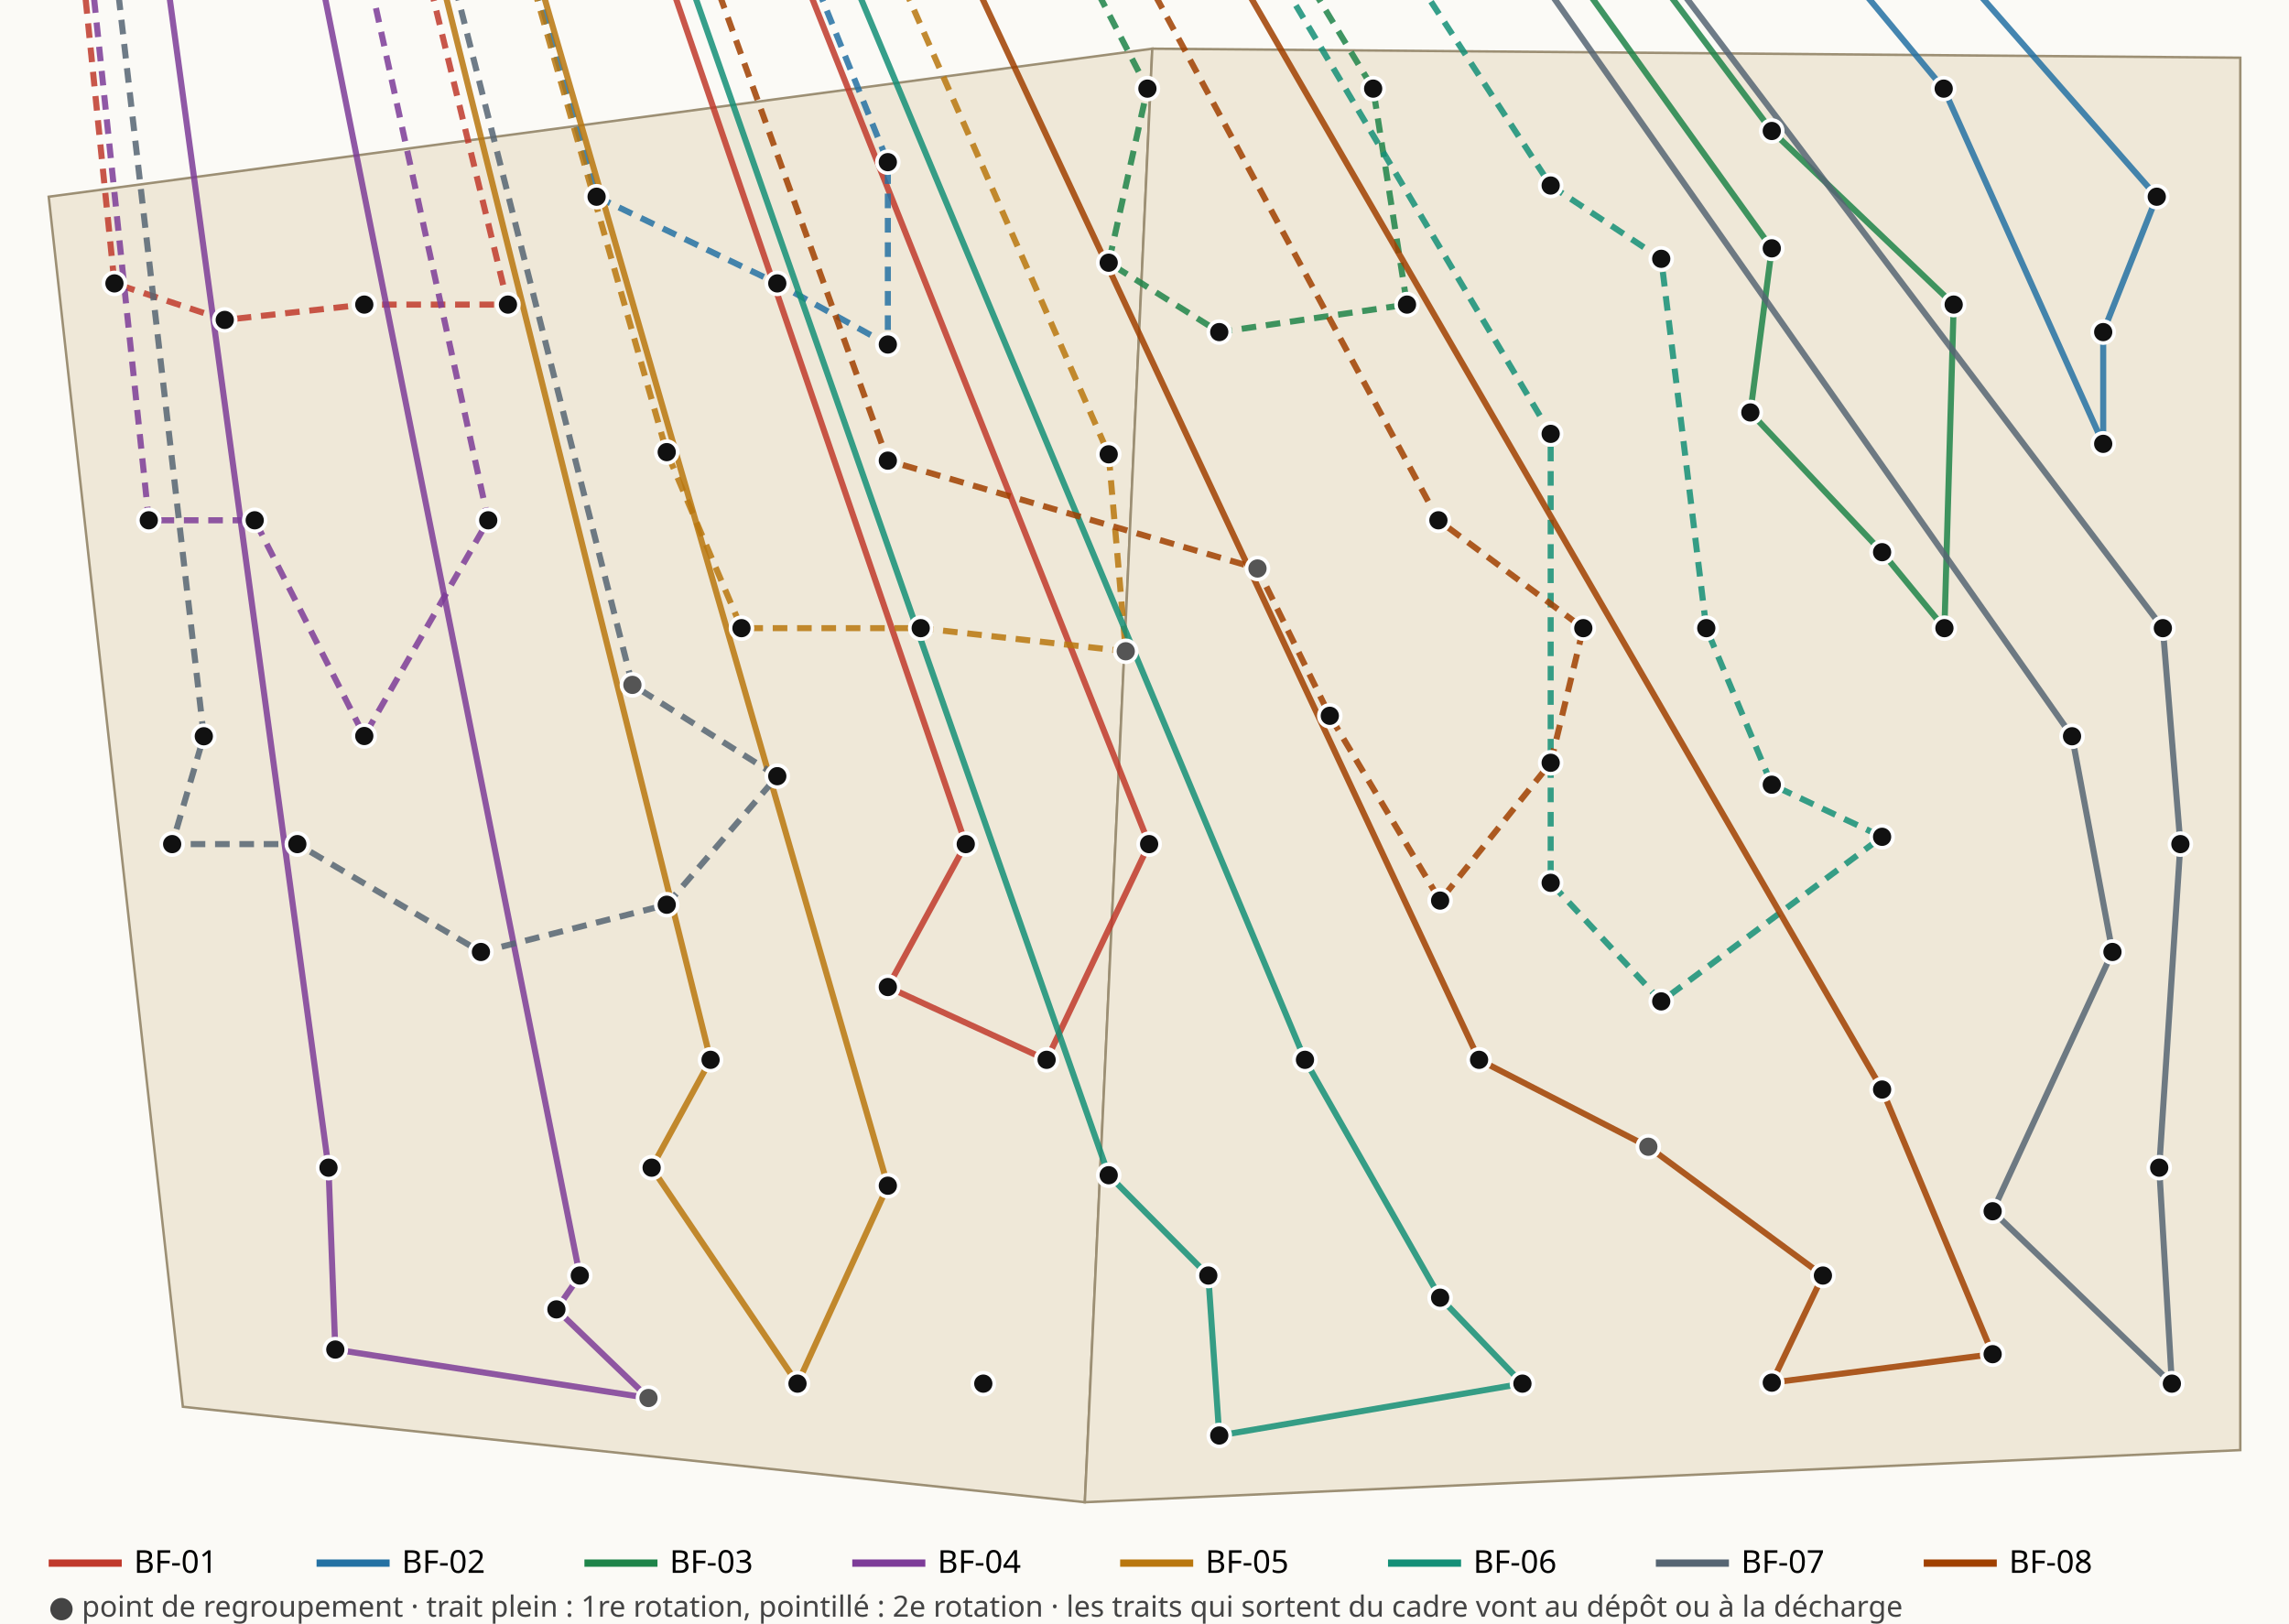
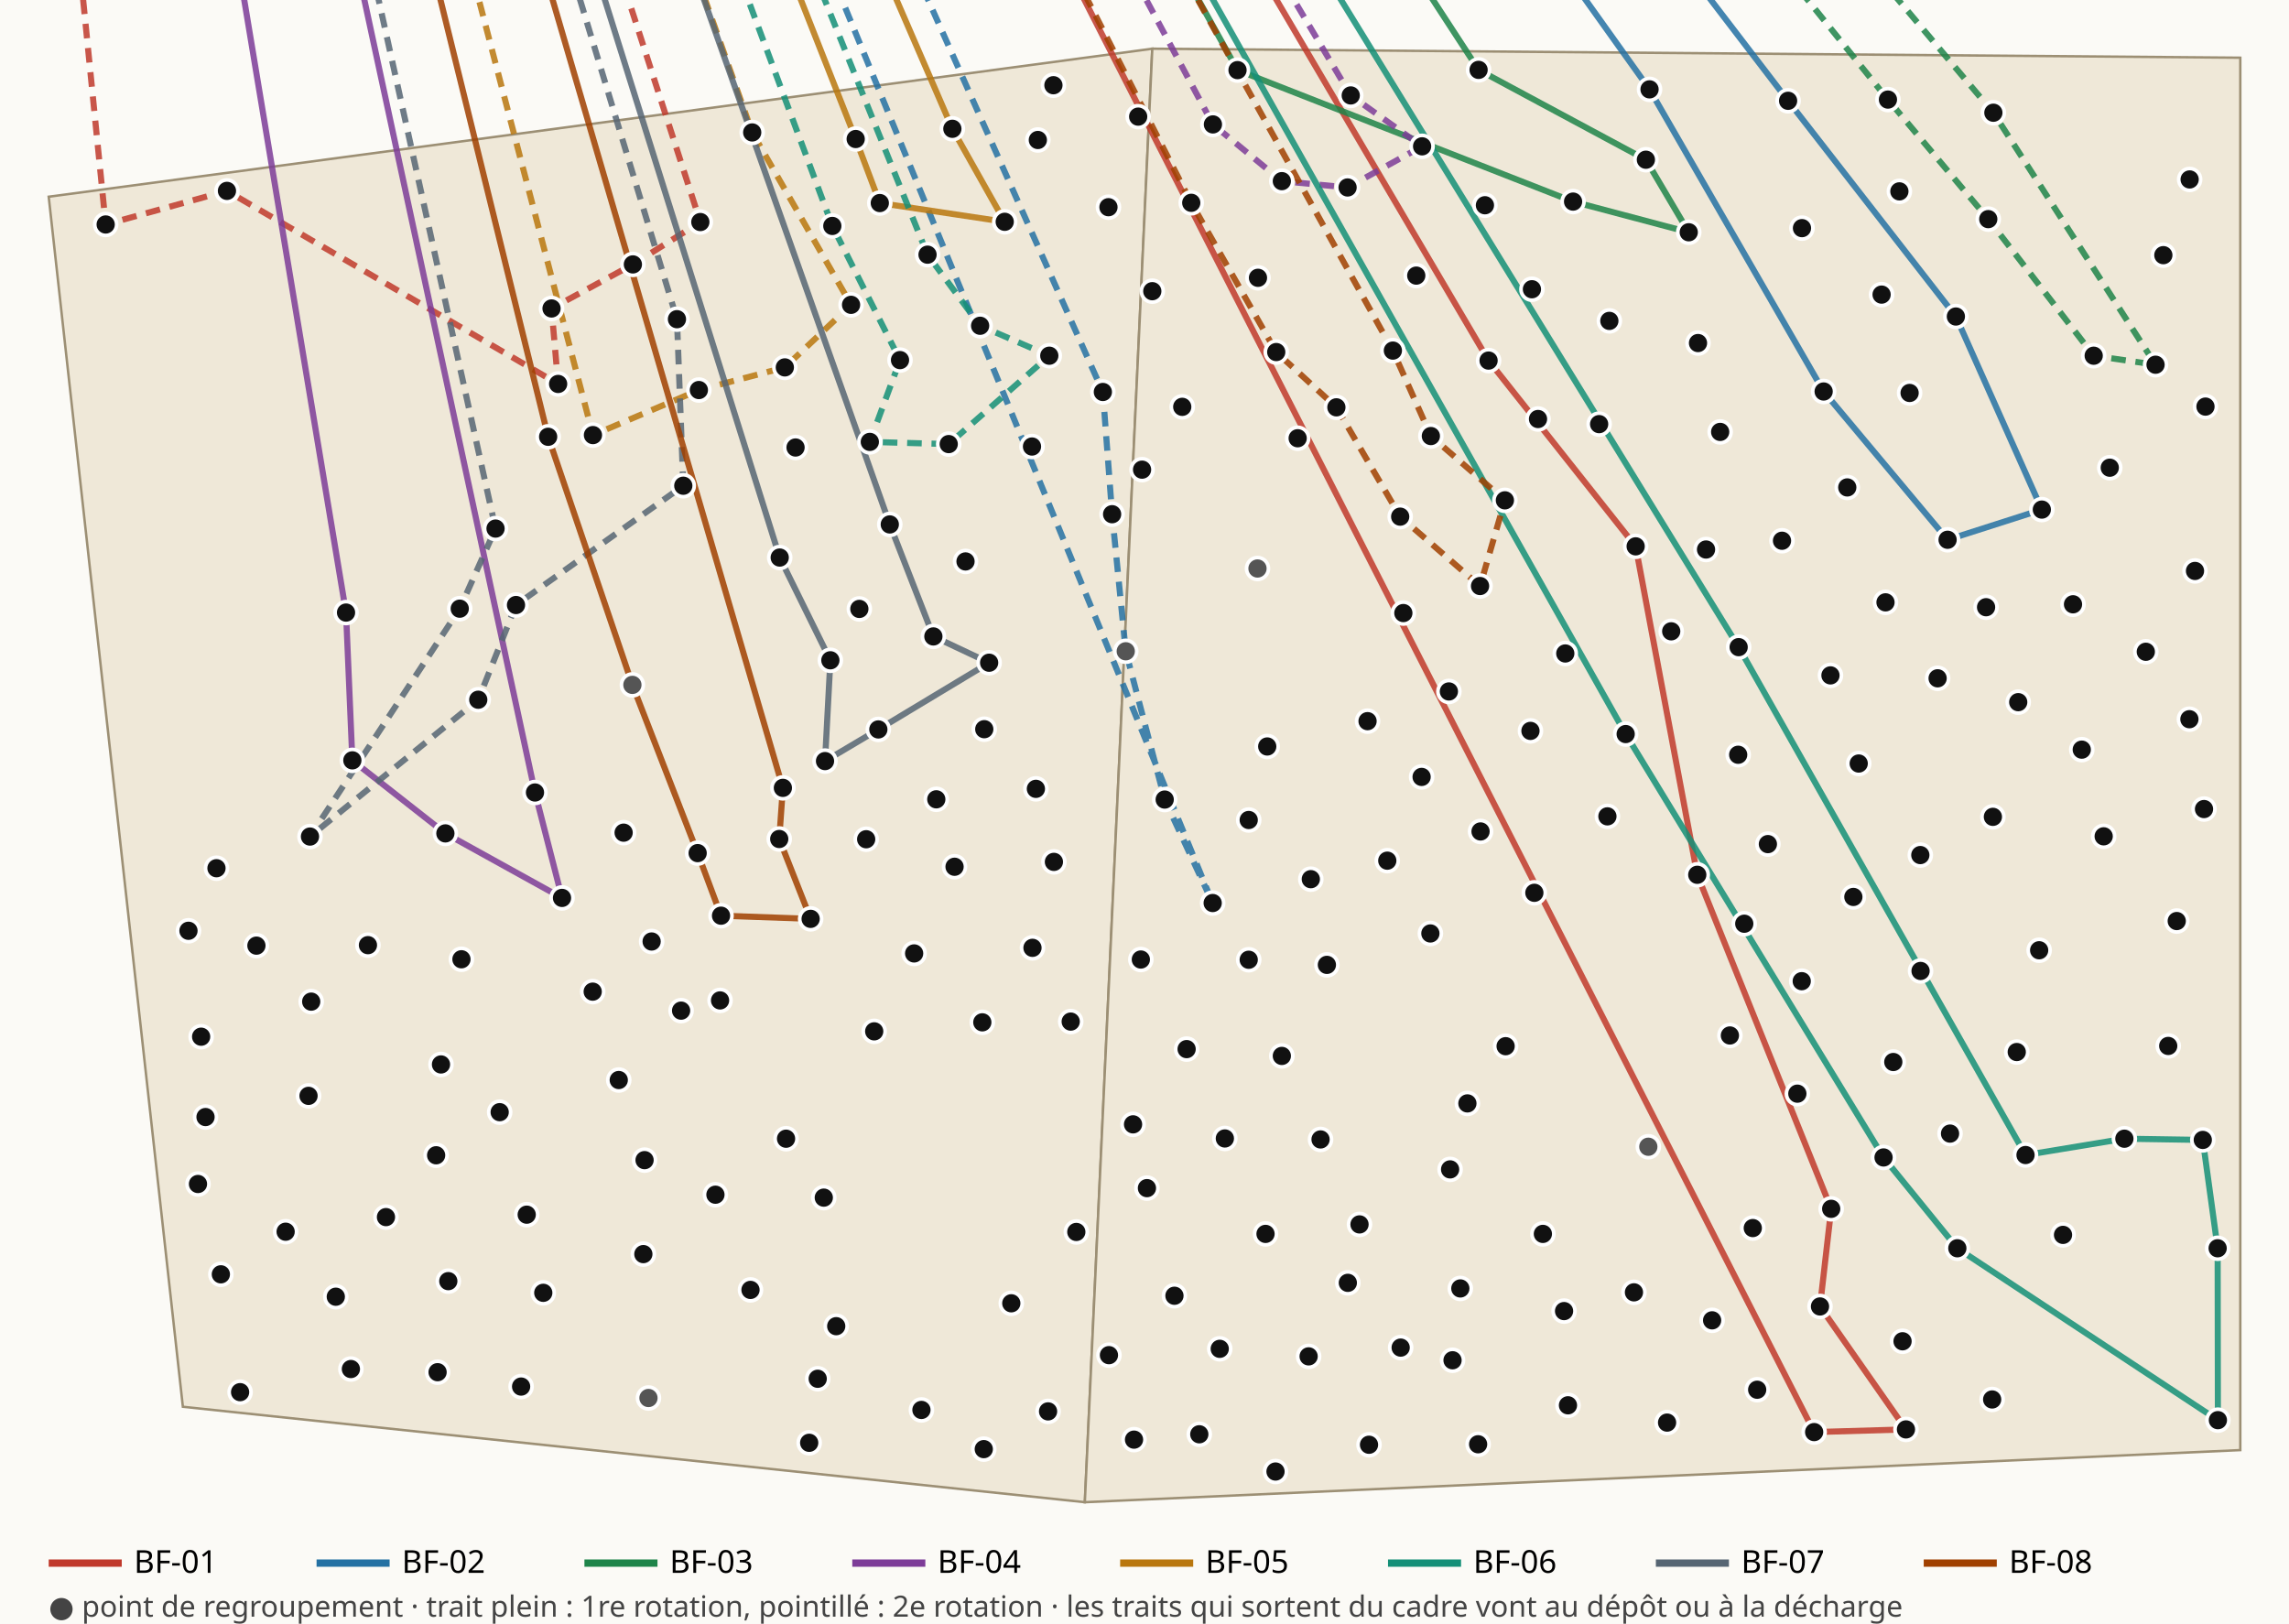
<svg xmlns="http://www.w3.org/2000/svg" width="940" height="667" font-family="sans-serif">
  <rect width="100%" height="100%" fill="#fbfaf6" />
  <clipPath id="cadre">
    <rect x="0" y="0" width="940" height="627" />
  </clipPath>
  <g clip-path="url(#cadre)">
    <polygon points="75.1,577.8 445.5,617.0 473.2,20.0 20.0,80.8 75.1,577.8" fill="#efe8d8" stroke="#9c8f74" />
    <polygon points="445.5,617.0 920.0,595.6 920.0,23.7 473.2,20.0 445.5,617.0" fill="#efe8d8" stroke="#9c8f74" />
-     <polyline points="-66.7,-1005.2 471.9,346.7 429.8,435.3 364.6,405.4 396.6,346.7 -66.7,-1005.2" fill="none" stroke="#c0392b" stroke-width="2.5" opacity=".85" />
-     <polyline points="-66.7,-1005.2 47.0,116.4 92.3,131.4 149.6,125.1 208.6,125.1 -66.7,-1005.2" fill="none" stroke="#c0392b" stroke-width="2.5" stroke-dasharray="6 4" opacity=".85" />
-     <polyline points="-66.7,-1005.2 885.7,80.8 863.7,136.4 863.7,182.3 798.2,36.4 -66.7,-1005.2" fill="none" stroke="#2471a3" stroke-width="2.5" opacity=".85" />
-     <polyline points="-66.7,-1005.2 245.0,80.8 319.2,116.4 364.6,141.5 364.6,66.6 -66.7,-1005.2" fill="none" stroke="#2471a3" stroke-width="2.5" stroke-dasharray="6 4" opacity=".85" />
-     <polyline points="-66.7,-1005.2 727.6,53.8 802.3,125.1 798.5,258.0 772.9,226.8 718.8,169.4 727.6,102.0 -66.7,-1005.2" fill="none" stroke="#1e8449" stroke-width="2.5" opacity=".85" />
-     <polyline points="-66.7,-1005.2 563.9,36.4 577.8,125.1 500.7,136.4 455.3,107.9 471.2,36.4 -66.7,-1005.2" fill="none" stroke="#1e8449" stroke-width="2.5" stroke-dasharray="6 4" opacity=".85" />
-     <polyline points="-66.7,-1005.2 134.9,479.6 137.7,554.3 266.3,574.2 228.5,537.8 238.1,523.9 -66.7,-1005.2" fill="none" stroke="#7d3c98" stroke-width="2.5" opacity=".85" />
-     <polyline points="-66.7,-1005.2 61.1,213.7 104.6,213.7 149.6,302.3 200.5,213.7 -66.7,-1005.2" fill="none" stroke="#7d3c98" stroke-width="2.5" stroke-dasharray="6 4" opacity=".85" />
-     <polyline points="-66.7,-1005.2 291.8,435.3 267.6,479.6 327.5,568.3 364.6,487.0 -66.7,-1005.2" fill="none" stroke="#b9770e" stroke-width="2.5" opacity=".85" />
-     <polyline points="-66.7,-1005.2 273.8,185.7 304.5,258.0 378.1,258.0 462.3,267.5 455.3,186.6 -66.7,-1005.2" fill="none" stroke="#b9770e" stroke-width="2.5" stroke-dasharray="6 4" opacity=".85" />
-     <polyline points="-66.7,-1005.2 535.9,435.3 591.4,533.0 625.2,568.3 500.7,589.6 496.2,523.9 455.3,482.7 -66.7,-1005.2" fill="none" stroke="#148f77" stroke-width="2.5" opacity=".85" />
-     <polyline points="-66.7,-1005.2 636.8,76.2 682.2,106.3 700.7,258.0 727.6,322.3 772.9,343.7 682.2,411.3 636.8,362.6 636.8,178.2 -66.7,-1005.2" fill="none" stroke="#148f77" stroke-width="2.5" stroke-dasharray="6 4" opacity=".85" />
-     <polyline points="-66.7,-1005.2 888.2,258.0 895.4,346.7 886.7,479.6 891.9,568.3 818.3,497.5 867.5,391.0 850.9,302.4 -66.7,-1005.2" fill="none" stroke="#566573" stroke-width="2.5" opacity=".85" />
-     <polyline points="-66.7,-1005.2 83.7,302.4 70.7,346.7 122.1,346.7 197.5,391.0 273.8,371.6 319.2,318.8 259.7,281.3 -66.7,-1005.2" fill="none" stroke="#566573" stroke-width="2.5" stroke-dasharray="6 4" opacity=".85" />
-     <polyline points="-66.7,-1005.2 607.4,435.3 676.9,471.0 748.6,523.9 727.6,567.9 818.3,556.2 772.9,447.5 -66.7,-1005.2" fill="none" stroke="#a04000" stroke-width="2.5" opacity=".85" />
-     <polyline points="-66.7,-1005.2 590.7,213.7 650.2,258.0 636.8,313.3 591.4,369.9 546.1,294.0 516.4,233.5 364.6,189.2 -66.7,-1005.2" fill="none" stroke="#a04000" stroke-width="2.5" stroke-dasharray="6 4" opacity=".85" />
+     <polyline points="-66.7,-1005.2 745.0,588.2 782.7,587.1 747.4,536.6 752.0,496.5 697.0,359.3 671.7,224.4 611.3,148.1 -66.7,-1005.2" fill="none" stroke="#c0392b" stroke-width="2.5" opacity=".85" />
+     <polyline points="-66.7,-1005.2 287.6,91.2 259.9,108.6 226.5,126.7 229.2,157.7 93.2,78.4 43.4,92.2 -66.7,-1005.2" fill="none" stroke="#c0392b" stroke-width="2.5" stroke-dasharray="6 4" opacity=".85" />
+     <polyline points="-66.7,-1005.2 677.4,36.7 748.9,160.8 799.8,221.7 838.5,209.3 803.2,130.0 734.3,41.4 -66.7,-1005.2" fill="none" stroke="#2471a3" stroke-width="2.5" opacity=".85" />
+     <polyline points="-66.7,-1005.2 498.0,370.9 478.3,328.4 462.3,267.5 456.7,211.2 452.9,161.0 -66.7,-1005.2" fill="none" stroke="#2471a3" stroke-width="2.5" stroke-dasharray="6 4" opacity=".85" />
+     <polyline points="-66.7,-1005.2 508.2,28.8 646.0,82.8 693.5,95.4 675.9,65.6 607.2,28.7 -66.7,-1005.2" fill="none" stroke="#1e8449" stroke-width="2.5" opacity=".85" />
+     <polyline points="-66.7,-1005.2 818.6,46.3 885.2,149.8 859.8,146.1 816.5,90.0 775.3,40.9 -66.7,-1005.2" fill="none" stroke="#1e8449" stroke-width="2.5" stroke-dasharray="6 4" opacity=".85" />
+     <polyline points="-66.7,-1005.2 142.1,251.6 144.7,312.3 182.9,342.3 230.8,368.8 219.7,325.5 -66.7,-1005.2" fill="none" stroke="#7d3c98" stroke-width="2.5" opacity=".85" />
+     <polyline points="-66.7,-1005.2 498.1,51.1 526.4,74.4 553.4,77.0 584.0,60.1 554.7,39.2 -66.7,-1005.2" fill="none" stroke="#7d3c98" stroke-width="2.5" stroke-dasharray="6 4" opacity=".85" />
+     <polyline points="-66.7,-1005.2 351.4,57.1 361.3,83.4 412.6,91.1 391.1,52.9 -66.7,-1005.2" fill="none" stroke="#b9770e" stroke-width="2.5" opacity=".85" />
+     <polyline points="-66.7,-1005.2 243.5,178.7 287.0,160.2 322.3,150.9 349.5,125.2 308.9,54.4 -66.7,-1005.2" fill="none" stroke="#b9770e" stroke-width="2.5" stroke-dasharray="6 4" opacity=".85" />
+     <polyline points="-66.7,-1005.2 714.0,265.8 831.8,474.4 872.4,467.7 904.6,468.2 910.7,512.7 910.8,583.3 803.8,512.7 773.5,475.4 667.6,301.5 -66.7,-1005.2" fill="none" stroke="#148f77" stroke-width="2.5" opacity=".85" />
+     <polyline points="-66.7,-1005.2 380.9,104.6 402.5,133.8 430.9,146.1 389.6,182.4 357.2,181.5 369.6,147.9 341.8,92.8 -66.7,-1005.2" fill="none" stroke="#148f77" stroke-width="2.5" stroke-dasharray="6 4" opacity=".85" />
+     <polyline points="-66.7,-1005.2 365.4,215.4 383.3,261.4 406.2,272.2 360.7,299.6 338.8,312.6 341.0,271.2 320.2,229.0 -66.7,-1005.2" fill="none" stroke="#566573" stroke-width="2.5" opacity=".85" />
+     <polyline points="-66.7,-1005.2 278.0,131.1 280.6,199.5 211.9,248.5 196.4,287.4 127.3,343.6 188.8,250.0 203.5,217.1 -66.7,-1005.2" fill="none" stroke="#566573" stroke-width="2.5" stroke-dasharray="6 4" opacity=".85" />
+     <polyline points="-66.7,-1005.2 321.5,323.6 320.0,344.6 332.9,377.4 296.1,376.1 286.5,350.4 259.7,281.3 225.1,179.4 -66.7,-1005.2" fill="none" stroke="#a04000" stroke-width="2.5" opacity=".85" />
+     <polyline points="-66.7,-1005.2 572.0,144.0 587.6,179.1 618.0,205.5 607.8,240.7 575.0,212.2 548.8,167.3 524.1,144.6 489.2,83.3 -66.7,-1005.2" fill="none" stroke="#a04000" stroke-width="2.5" stroke-dasharray="6 4" opacity=".85" />
    <circle cx="516.4" cy="233.5" r="4.5" fill="#555" stroke="#fff" stroke-width="1.5" />
    <circle cx="462.3" cy="267.5" r="4.5" fill="#555" stroke="#fff" stroke-width="1.5" />
    <circle cx="259.7" cy="281.3" r="4.5" fill="#555" stroke="#fff" stroke-width="1.5" />
    <circle cx="676.9" cy="471.0" r="4.5" fill="#555" stroke="#fff" stroke-width="1.5" />
    <circle cx="266.3" cy="574.2" r="4.5" fill="#555" stroke="#fff" stroke-width="1.5" />
-     <circle cx="727.6" cy="102.0" r="4.5" fill="#111" stroke="#fff" stroke-width="1.5" />
-     <circle cx="471.9" cy="346.7" r="4.5" fill="#111" stroke="#fff" stroke-width="1.5" />
-     <circle cx="104.6" cy="213.7" r="4.5" fill="#111" stroke="#fff" stroke-width="1.5" />
-     <circle cx="772.9" cy="343.7" r="4.5" fill="#111" stroke="#fff" stroke-width="1.5" />
-     <circle cx="364.6" cy="189.2" r="4.5" fill="#111" stroke="#fff" stroke-width="1.5" />
-     <circle cx="748.6" cy="523.9" r="4.5" fill="#111" stroke="#fff" stroke-width="1.5" />
-     <circle cx="590.7" cy="213.7" r="4.5" fill="#111" stroke="#fff" stroke-width="1.5" />
-     <circle cx="535.9" cy="435.3" r="4.5" fill="#111" stroke="#fff" stroke-width="1.5" />
-     <circle cx="850.9" cy="302.4" r="4.5" fill="#111" stroke="#fff" stroke-width="1.5" />
-     <circle cx="364.6" cy="405.4" r="4.5" fill="#111" stroke="#fff" stroke-width="1.5" />
-     <circle cx="83.7" cy="302.4" r="4.5" fill="#111" stroke="#fff" stroke-width="1.5" />
-     <circle cx="471.2" cy="36.4" r="4.5" fill="#111" stroke="#fff" stroke-width="1.5" />
-     <circle cx="886.7" cy="479.6" r="4.5" fill="#111" stroke="#fff" stroke-width="1.5" />
-     <circle cx="403.8" cy="568.3" r="4.5" fill="#111" stroke="#fff" stroke-width="1.5" />
-     <circle cx="636.8" cy="313.3" r="4.5" fill="#111" stroke="#fff" stroke-width="1.5" />
-     <circle cx="625.2" cy="568.3" r="4.5" fill="#111" stroke="#fff" stroke-width="1.5" />
-     <circle cx="319.2" cy="318.8" r="4.5" fill="#111" stroke="#fff" stroke-width="1.5" />
-     <circle cx="137.7" cy="554.3" r="4.5" fill="#111" stroke="#fff" stroke-width="1.5" />
-     <circle cx="197.5" cy="391.0" r="4.5" fill="#111" stroke="#fff" stroke-width="1.5" />
-     <circle cx="273.8" cy="185.7" r="4.5" fill="#111" stroke="#fff" stroke-width="1.5" />
-     <circle cx="888.2" cy="258.0" r="4.5" fill="#111" stroke="#fff" stroke-width="1.5" />
-     <circle cx="636.8" cy="362.6" r="4.5" fill="#111" stroke="#fff" stroke-width="1.5" />
-     <circle cx="364.6" cy="487.0" r="4.5" fill="#111" stroke="#fff" stroke-width="1.5" />
-     <circle cx="718.8" cy="169.4" r="4.5" fill="#111" stroke="#fff" stroke-width="1.5" />
-     <circle cx="818.3" cy="497.5" r="4.5" fill="#111" stroke="#fff" stroke-width="1.5" />
-     <circle cx="378.1" cy="258.0" r="4.5" fill="#111" stroke="#fff" stroke-width="1.5" />
-     <circle cx="500.7" cy="589.6" r="4.5" fill="#111" stroke="#fff" stroke-width="1.5" />
-     <circle cx="650.2" cy="258.0" r="4.5" fill="#111" stroke="#fff" stroke-width="1.5" />
-     <circle cx="863.7" cy="182.3" r="4.5" fill="#111" stroke="#fff" stroke-width="1.5" />
-     <circle cx="682.2" cy="411.3" r="4.5" fill="#111" stroke="#fff" stroke-width="1.5" />
-     <circle cx="200.5" cy="213.7" r="4.5" fill="#111" stroke="#fff" stroke-width="1.5" />
-     <circle cx="563.9" cy="36.4" r="4.5" fill="#111" stroke="#fff" stroke-width="1.5" />
-     <circle cx="867.5" cy="391.0" r="4.5" fill="#111" stroke="#fff" stroke-width="1.5" />
-     <circle cx="396.6" cy="346.7" r="4.5" fill="#111" stroke="#fff" stroke-width="1.5" />
-     <circle cx="591.4" cy="533.0" r="4.5" fill="#111" stroke="#fff" stroke-width="1.5" />
-     <circle cx="546.1" cy="294.0" r="4.5" fill="#111" stroke="#fff" stroke-width="1.5" />
-     <circle cx="122.1" cy="346.7" r="4.5" fill="#111" stroke="#fff" stroke-width="1.5" />
-     <circle cx="291.8" cy="435.3" r="4.5" fill="#111" stroke="#fff" stroke-width="1.5" />
-     <circle cx="455.3" cy="107.9" r="4.5" fill="#111" stroke="#fff" stroke-width="1.5" />
-     <circle cx="818.3" cy="556.2" r="4.5" fill="#111" stroke="#fff" stroke-width="1.5" />
-     <circle cx="327.5" cy="568.3" r="4.5" fill="#111" stroke="#fff" stroke-width="1.5" />
-     <circle cx="798.2" cy="36.4" r="4.5" fill="#111" stroke="#fff" stroke-width="1.5" />
-     <circle cx="245.0" cy="80.8" r="4.5" fill="#111" stroke="#fff" stroke-width="1.5" />
-     <circle cx="273.8" cy="371.6" r="4.5" fill="#111" stroke="#fff" stroke-width="1.5" />
-     <circle cx="891.9" cy="568.3" r="4.5" fill="#111" stroke="#fff" stroke-width="1.5" />
-     <circle cx="727.6" cy="322.3" r="4.5" fill="#111" stroke="#fff" stroke-width="1.5" />
-     <circle cx="607.4" cy="435.3" r="4.5" fill="#111" stroke="#fff" stroke-width="1.5" />
-     <circle cx="727.6" cy="53.8" r="4.5" fill="#111" stroke="#fff" stroke-width="1.5" />
-     <circle cx="429.8" cy="435.3" r="4.5" fill="#111" stroke="#fff" stroke-width="1.5" />
-     <circle cx="895.4" cy="346.7" r="4.5" fill="#111" stroke="#fff" stroke-width="1.5" />
-     <circle cx="885.7" cy="80.8" r="4.5" fill="#111" stroke="#fff" stroke-width="1.5" />
-     <circle cx="577.8" cy="125.1" r="4.5" fill="#111" stroke="#fff" stroke-width="1.5" />
-     <circle cx="364.6" cy="66.6" r="4.5" fill="#111" stroke="#fff" stroke-width="1.5" />
-     <circle cx="70.7" cy="346.7" r="4.5" fill="#111" stroke="#fff" stroke-width="1.5" />
-     <circle cx="802.3" cy="125.1" r="4.5" fill="#111" stroke="#fff" stroke-width="1.5" />
-     <circle cx="591.4" cy="369.9" r="4.5" fill="#111" stroke="#fff" stroke-width="1.5" />
-     <circle cx="636.8" cy="178.2" r="4.5" fill="#111" stroke="#fff" stroke-width="1.5" />
-     <circle cx="700.7" cy="258.0" r="4.5" fill="#111" stroke="#fff" stroke-width="1.5" />
-     <circle cx="863.7" cy="136.4" r="4.5" fill="#111" stroke="#fff" stroke-width="1.5" />
-     <circle cx="798.5" cy="258.0" r="4.5" fill="#111" stroke="#fff" stroke-width="1.5" />
-     <circle cx="772.9" cy="226.8" r="4.5" fill="#111" stroke="#fff" stroke-width="1.5" />
-     <circle cx="455.3" cy="186.6" r="4.5" fill="#111" stroke="#fff" stroke-width="1.5" />
-     <circle cx="500.7" cy="136.4" r="4.5" fill="#111" stroke="#fff" stroke-width="1.5" />
-     <circle cx="682.2" cy="106.3" r="4.5" fill="#111" stroke="#fff" stroke-width="1.5" />
-     <circle cx="636.8" cy="76.2" r="4.5" fill="#111" stroke="#fff" stroke-width="1.5" />
-     <circle cx="364.6" cy="141.5" r="4.5" fill="#111" stroke="#fff" stroke-width="1.5" />
-     <circle cx="319.2" cy="116.4" r="4.5" fill="#111" stroke="#fff" stroke-width="1.5" />
-     <circle cx="208.6" cy="125.1" r="4.5" fill="#111" stroke="#fff" stroke-width="1.5" />
-     <circle cx="47.0" cy="116.4" r="4.5" fill="#111" stroke="#fff" stroke-width="1.5" />
-     <circle cx="92.3" cy="131.4" r="4.5" fill="#111" stroke="#fff" stroke-width="1.5" />
-     <circle cx="149.6" cy="125.1" r="4.5" fill="#111" stroke="#fff" stroke-width="1.5" />
-     <circle cx="61.1" cy="213.7" r="4.5" fill="#111" stroke="#fff" stroke-width="1.5" />
-     <circle cx="304.5" cy="258.0" r="4.5" fill="#111" stroke="#fff" stroke-width="1.5" />
-     <circle cx="149.6" cy="302.3" r="4.5" fill="#111" stroke="#fff" stroke-width="1.5" />
-     <circle cx="134.9" cy="479.6" r="4.5" fill="#111" stroke="#fff" stroke-width="1.5" />
-     <circle cx="238.1" cy="523.9" r="4.5" fill="#111" stroke="#fff" stroke-width="1.5" />
-     <circle cx="228.5" cy="537.8" r="4.5" fill="#111" stroke="#fff" stroke-width="1.5" />
-     <circle cx="267.6" cy="479.6" r="4.5" fill="#111" stroke="#fff" stroke-width="1.5" />
-     <circle cx="496.2" cy="523.9" r="4.5" fill="#111" stroke="#fff" stroke-width="1.5" />
-     <circle cx="455.3" cy="482.7" r="4.5" fill="#111" stroke="#fff" stroke-width="1.5" />
-     <circle cx="772.9" cy="447.5" r="4.5" fill="#111" stroke="#fff" stroke-width="1.5" />
-     <circle cx="727.6" cy="567.9" r="4.5" fill="#111" stroke="#fff" stroke-width="1.5" />
+     <circle cx="82.6" cy="425.8" r="4.5" fill="#111" stroke="#fff" stroke-width="1.5" />
+     <circle cx="726.0" cy="346.7" r="4.5" fill="#111" stroke="#fff" stroke-width="1.5" />
+     <circle cx="357.2" cy="181.5" r="4.5" fill="#111" stroke="#fff" stroke-width="1.5" />
+     <circle cx="575.2" cy="553.5" r="4.5" fill="#111" stroke="#fff" stroke-width="1.5" />
+     <circle cx="646.0" cy="82.8" r="4.5" fill="#111" stroke="#fff" stroke-width="1.5" />
+     <circle cx="338.3" cy="491.9" r="4.5" fill="#111" stroke="#fff" stroke-width="1.5" />
+     <circle cx="392.0" cy="356.0" r="4.5" fill="#111" stroke="#fff" stroke-width="1.5" />
+     <circle cx="881.2" cy="267.7" r="4.5" fill="#111" stroke="#fff" stroke-width="1.5" />
+     <circle cx="910.8" cy="583.3" r="4.5" fill="#111" stroke="#fff" stroke-width="1.5" />
+     <circle cx="611.3" cy="148.1" r="4.5" fill="#111" stroke="#fff" stroke-width="1.5" />
+     <circle cx="184.1" cy="526.2" r="4.5" fill="#111" stroke="#fff" stroke-width="1.5" />
+     <circle cx="467.4" cy="47.9" r="4.5" fill="#111" stroke="#fff" stroke-width="1.5" />
+     <circle cx="740.0" cy="93.7" r="4.5" fill="#111" stroke="#fff" stroke-width="1.5" />
+     <circle cx="226.5" cy="126.7" r="4.5" fill="#111" stroke="#fff" stroke-width="1.5" />
+     <circle cx="538.3" cy="361.1" r="4.5" fill="#111" stroke="#fff" stroke-width="1.5" />
+     <circle cx="803.8" cy="512.7" r="4.5" fill="#111" stroke="#fff" stroke-width="1.5" />
+     <circle cx="230.8" cy="368.8" r="4.5" fill="#111" stroke="#fff" stroke-width="1.5" />
+     <circle cx="404.0" cy="595.2" r="4.5" fill="#111" stroke="#fff" stroke-width="1.5" />
+     <circle cx="671.7" cy="224.4" r="4.5" fill="#111" stroke="#fff" stroke-width="1.5" />
+     <circle cx="890.4" cy="429.6" r="4.5" fill="#111" stroke="#fff" stroke-width="1.5" />
+     <circle cx="211.9" cy="248.5" r="4.5" fill="#111" stroke="#fff" stroke-width="1.5" />
+     <circle cx="415.3" cy="535.3" r="4.5" fill="#111" stroke="#fff" stroke-width="1.5" />
+     <circle cx="899.2" cy="73.7" r="4.5" fill="#111" stroke="#fff" stroke-width="1.5" />
+     <circle cx="137.9" cy="532.6" r="4.5" fill="#111" stroke="#fff" stroke-width="1.5" />
+     <circle cx="519.7" cy="506.8" r="4.5" fill="#111" stroke="#fff" stroke-width="1.5" />
+     <circle cx="308.9" cy="54.4" r="4.5" fill="#111" stroke="#fff" stroke-width="1.5" />
+     <circle cx="516.6" cy="114.1" r="4.5" fill="#111" stroke="#fff" stroke-width="1.5" />
+     <circle cx="721.6" cy="570.8" r="4.5" fill="#111" stroke="#fff" stroke-width="1.5" />
+     <circle cx="583.8" cy="319.1" r="4.5" fill="#111" stroke="#fff" stroke-width="1.5" />
+     <circle cx="885.2" cy="149.8" r="4.5" fill="#111" stroke="#fff" stroke-width="1.5" />
+     <circle cx="341.0" cy="271.2" r="4.5" fill="#111" stroke="#fff" stroke-width="1.5" />
+     <circle cx="485.5" cy="167.1" r="4.5" fill="#111" stroke="#fff" stroke-width="1.5" />
+     <circle cx="43.4" cy="92.2" r="4.5" fill="#111" stroke="#fff" stroke-width="1.5" />
+     <circle cx="828.8" cy="288.4" r="4.5" fill="#111" stroke="#fff" stroke-width="1.5" />
+     <circle cx="618.3" cy="429.7" r="4.5" fill="#111" stroke="#fff" stroke-width="1.5" />
+     <circle cx="788.7" cy="398.8" r="4.5" fill="#111" stroke="#fff" stroke-width="1.5" />
+     <circle cx="439.7" cy="419.6" r="4.5" fill="#111" stroke="#fff" stroke-width="1.5" />
+     <circle cx="391.1" cy="52.9" r="4.5" fill="#111" stroke="#fff" stroke-width="1.5" />
+     <circle cx="780.0" cy="78.6" r="4.5" fill="#111" stroke="#fff" stroke-width="1.5" />
+     <circle cx="554.7" cy="39.2" r="4.5" fill="#111" stroke="#fff" stroke-width="1.5" />
+     <circle cx="643.9" cy="577.2" r="4.5" fill="#111" stroke="#fff" stroke-width="1.5" />
+     <circle cx="264.7" cy="476.5" r="4.5" fill="#111" stroke="#fff" stroke-width="1.5" />
+     <circle cx="182.9" cy="342.3" r="4.5" fill="#111" stroke="#fff" stroke-width="1.5" />
+     <circle cx="799.8" cy="221.7" r="4.5" fill="#111" stroke="#fff" stroke-width="1.5" />
+     <circle cx="179.1" cy="474.5" r="4.5" fill="#111" stroke="#fff" stroke-width="1.5" />
+     <circle cx="402.5" cy="133.8" r="4.5" fill="#111" stroke="#fff" stroke-width="1.5" />
+     <circle cx="706.4" cy="177.4" r="4.5" fill="#111" stroke="#fff" stroke-width="1.5" />
+     <circle cx="905.1" cy="332.3" r="4.5" fill="#111" stroke="#fff" stroke-width="1.5" />
+     <circle cx="607.8" cy="240.7" r="4.5" fill="#111" stroke="#fff" stroke-width="1.5" />
+     <circle cx="667.6" cy="301.5" r="4.5" fill="#111" stroke="#fff" stroke-width="1.5" />
+     <circle cx="492.5" cy="589.1" r="4.5" fill="#111" stroke="#fff" stroke-width="1.5" />
+     <circle cx="332.3" cy="592.6" r="4.5" fill="#111" stroke="#fff" stroke-width="1.5" />
+     <circle cx="630.1" cy="366.7" r="4.5" fill="#111" stroke="#fff" stroke-width="1.5" />
+     <circle cx="321.5" cy="323.6" r="4.5" fill="#111" stroke="#fff" stroke-width="1.5" />
+     <circle cx="739.9" cy="403.0" r="4.5" fill="#111" stroke="#fff" stroke-width="1.5" />
+     <circle cx="117.3" cy="505.9" r="4.5" fill="#111" stroke="#fff" stroke-width="1.5" />
+     <circle cx="872.4" cy="467.7" r="4.5" fill="#111" stroke="#fff" stroke-width="1.5" />
+     <circle cx="278.0" cy="131.1" r="4.5" fill="#111" stroke="#fff" stroke-width="1.5" />
+     <circle cx="558.3" cy="502.9" r="4.5" fill="#111" stroke="#fff" stroke-width="1.5" />
+     <circle cx="478.3" cy="328.4" r="4.5" fill="#111" stroke="#fff" stroke-width="1.5" />
+     <circle cx="286.5" cy="350.4" r="4.5" fill="#111" stroke="#fff" stroke-width="1.5" />
+     <circle cx="526.4" cy="433.7" r="4.5" fill="#111" stroke="#fff" stroke-width="1.5" />
+     <circle cx="279.7" cy="415.1" r="4.5" fill="#111" stroke="#fff" stroke-width="1.5" />
+     <circle cx="406.2" cy="272.2" r="4.5" fill="#111" stroke="#fff" stroke-width="1.5" />
+     <circle cx="734.3" cy="41.4" r="4.5" fill="#111" stroke="#fff" stroke-width="1.5" />
+     <circle cx="396.5" cy="230.6" r="4.5" fill="#111" stroke="#fff" stroke-width="1.5" />
+     <circle cx="179.7" cy="563.6" r="4.5" fill="#111" stroke="#fff" stroke-width="1.5" />
+     <circle cx="719.8" cy="504.4" r="4.5" fill="#111" stroke="#fff" stroke-width="1.5" />
+     <circle cx="280.6" cy="199.5" r="4.5" fill="#111" stroke="#fff" stroke-width="1.5" />
+     <circle cx="803.2" cy="130.0" r="4.5" fill="#111" stroke="#fff" stroke-width="1.5" />
+     <circle cx="375.4" cy="391.6" r="4.5" fill="#111" stroke="#fff" stroke-width="1.5" />
+     <circle cx="412.6" cy="91.1" r="4.5" fill="#111" stroke="#fff" stroke-width="1.5" />
+     <circle cx="800.8" cy="465.6" r="4.5" fill="#111" stroke="#fff" stroke-width="1.5" />
+     <circle cx="671.0" cy="530.8" r="4.5" fill="#111" stroke="#fff" stroke-width="1.5" />
+     <circle cx="751.7" cy="277.4" r="4.5" fill="#111" stroke="#fff" stroke-width="1.5" />
+     <circle cx="196.4" cy="287.4" r="4.5" fill="#111" stroke="#fff" stroke-width="1.5" />
+     <circle cx="322.8" cy="467.7" r="4.5" fill="#111" stroke="#fff" stroke-width="1.5" />
+     <circle cx="98.6" cy="571.8" r="4.5" fill="#111" stroke="#fff" stroke-width="1.5" />
+     <circle cx="609.8" cy="84.3" r="4.5" fill="#111" stroke="#fff" stroke-width="1.5" />
+     <circle cx="181.1" cy="437.2" r="4.5" fill="#111" stroke="#fff" stroke-width="1.5" />
+     <circle cx="88.9" cy="356.6" r="4.5" fill="#111" stroke="#fff" stroke-width="1.5" />
+     <circle cx="818.4" cy="335.5" r="4.5" fill="#111" stroke="#fff" stroke-width="1.5" />
+     <circle cx="456.7" cy="211.2" r="4.5" fill="#111" stroke="#fff" stroke-width="1.5" />
+     <circle cx="818.1" cy="574.8" r="4.5" fill="#111" stroke="#fff" stroke-width="1.5" />
+     <circle cx="322.3" cy="150.9" r="4.5" fill="#111" stroke="#fff" stroke-width="1.5" />
+     <circle cx="642.3" cy="538.5" r="4.5" fill="#111" stroke="#fff" stroke-width="1.5" />
+     <circle cx="452.9" cy="161.0" r="4.5" fill="#111" stroke="#fff" stroke-width="1.5" />
+     <circle cx="471.0" cy="488.0" r="4.5" fill="#111" stroke="#fff" stroke-width="1.5" />
+     <circle cx="587.6" cy="179.1" r="4.5" fill="#111" stroke="#fff" stroke-width="1.5" />
+     <circle cx="225.1" cy="179.4" r="4.5" fill="#111" stroke="#fff" stroke-width="1.5" />
+     <circle cx="837.4" cy="390.3" r="4.5" fill="#111" stroke="#fff" stroke-width="1.5" />
+     <circle cx="697.3" cy="140.9" r="4.5" fill="#111" stroke="#fff" stroke-width="1.5" />
+     <circle cx="548.8" cy="167.3" r="4.5" fill="#111" stroke="#fff" stroke-width="1.5" />
+     <circle cx="455.4" cy="556.6" r="4.5" fill="#111" stroke="#fff" stroke-width="1.5" />
+     <circle cx="341.8" cy="92.8" r="4.5" fill="#111" stroke="#fff" stroke-width="1.5" />
+     <circle cx="338.8" cy="312.6" r="4.5" fill="#111" stroke="#fff" stroke-width="1.5" />
+     <circle cx="142.1" cy="251.6" r="4.5" fill="#111" stroke="#fff" stroke-width="1.5" />
+     <circle cx="775.3" cy="40.9" r="4.5" fill="#111" stroke="#fff" stroke-width="1.5" />
+     <circle cx="656.7" cy="174.2" r="4.5" fill="#111" stroke="#fff" stroke-width="1.5" />
+     <circle cx="498.0" cy="370.9" r="4.5" fill="#111" stroke="#fff" stroke-width="1.5" />
+     <circle cx="581.6" cy="113.2" r="4.5" fill="#111" stroke="#fff" stroke-width="1.5" />
+     <circle cx="264.2" cy="515.1" r="4.5" fill="#111" stroke="#fff" stroke-width="1.5" />
+     <circle cx="910.7" cy="512.7" r="4.5" fill="#111" stroke="#fff" stroke-width="1.5" />
+     <circle cx="365.4" cy="215.4" r="4.5" fill="#111" stroke="#fff" stroke-width="1.5" />
+     <circle cx="677.4" cy="36.7" r="4.5" fill="#111" stroke="#fff" stroke-width="1.5" />
+     <circle cx="81.3" cy="486.3" r="4.5" fill="#111" stroke="#fff" stroke-width="1.5" />
+     <circle cx="888.4" cy="104.8" r="4.5" fill="#111" stroke="#fff" stroke-width="1.5" />
+     <circle cx="714.0" cy="265.8" r="4.5" fill="#111" stroke="#fff" stroke-width="1.5" />
+     <circle cx="748.9" cy="160.8" r="4.5" fill="#111" stroke="#fff" stroke-width="1.5" />
+     <circle cx="607.0" cy="593.2" r="4.5" fill="#111" stroke="#fff" stroke-width="1.5" />
+     <circle cx="343.4" cy="544.7" r="4.5" fill="#111" stroke="#fff" stroke-width="1.5" />
+     <circle cx="544.9" cy="396.3" r="4.5" fill="#111" stroke="#fff" stroke-width="1.5" />
+     <circle cx="432.8" cy="354.0" r="4.5" fill="#111" stroke="#fff" stroke-width="1.5" />
+     <circle cx="537.4" cy="557.1" r="4.5" fill="#111" stroke="#fff" stroke-width="1.5" />
+     <circle cx="595.5" cy="480.3" r="4.5" fill="#111" stroke="#fff" stroke-width="1.5" />
+     <circle cx="738.1" cy="449.2" r="4.5" fill="#111" stroke="#fff" stroke-width="1.5" />
+     <circle cx="866.4" cy="192.1" r="4.5" fill="#111" stroke="#fff" stroke-width="1.5" />
+     <circle cx="151.1" cy="388.2" r="4.5" fill="#111" stroke="#fff" stroke-width="1.5" />
+     <circle cx="256.1" cy="342.0" r="4.5" fill="#111" stroke="#fff" stroke-width="1.5" />
+     <circle cx="455.2" cy="85.1" r="4.5" fill="#111" stroke="#fff" stroke-width="1.5" />
+     <circle cx="355.7" cy="344.7" r="4.5" fill="#111" stroke="#fff" stroke-width="1.5" />
+     <circle cx="93.2" cy="78.4" r="4.5" fill="#111" stroke="#fff" stroke-width="1.5" />
+     <circle cx="90.7" cy="523.4" r="4.5" fill="#111" stroke="#fff" stroke-width="1.5" />
+     <circle cx="520.4" cy="306.6" r="4.5" fill="#111" stroke="#fff" stroke-width="1.5" />
+     <circle cx="126.7" cy="450.1" r="4.5" fill="#111" stroke="#fff" stroke-width="1.5" />
+     <circle cx="389.6" cy="182.4" r="4.5" fill="#111" stroke="#fff" stroke-width="1.5" />
+     <circle cx="384.5" cy="328.3" r="4.5" fill="#111" stroke="#fff" stroke-width="1.5" />
+     <circle cx="259.9" cy="108.6" r="4.5" fill="#111" stroke="#fff" stroke-width="1.5" />
+     <circle cx="851.3" cy="248.2" r="4.5" fill="#111" stroke="#fff" stroke-width="1.5" />
+     <circle cx="369.6" cy="147.9" r="4.5" fill="#111" stroke="#fff" stroke-width="1.5" />
+     <circle cx="818.6" cy="46.3" r="4.5" fill="#111" stroke="#fff" stroke-width="1.5" />
+     <circle cx="482.3" cy="532.2" r="4.5" fill="#111" stroke="#fff" stroke-width="1.5" />
+     <circle cx="473.2" cy="119.6" r="4.5" fill="#111" stroke="#fff" stroke-width="1.5" />
+     <circle cx="693.5" cy="95.4" r="4.5" fill="#111" stroke="#fff" stroke-width="1.5" />
+     <circle cx="628.5" cy="300.2" r="4.5" fill="#111" stroke="#fff" stroke-width="1.5" />
+     <circle cx="489.2" cy="83.3" r="4.5" fill="#111" stroke="#fff" stroke-width="1.5" />
+     <circle cx="731.8" cy="222.1" r="4.5" fill="#111" stroke="#fff" stroke-width="1.5" />
+     <circle cx="508.2" cy="28.8" r="4.5" fill="#111" stroke="#fff" stroke-width="1.5" />
+     <circle cx="607.2" cy="28.7" r="4.5" fill="#111" stroke="#fff" stroke-width="1.5" />
+     <circle cx="761.1" cy="368.4" r="4.5" fill="#111" stroke="#fff" stroke-width="1.5" />
+     <circle cx="320.2" cy="229.0" r="4.5" fill="#111" stroke="#fff" stroke-width="1.5" />
+     <circle cx="781.3" cy="550.9" r="4.5" fill="#111" stroke="#fff" stroke-width="1.5" />
+     <circle cx="205.2" cy="456.8" r="4.5" fill="#111" stroke="#fff" stroke-width="1.5" />
+     <circle cx="188.8" cy="250.0" r="4.5" fill="#111" stroke="#fff" stroke-width="1.5" />
+     <circle cx="763.3" cy="313.6" r="4.5" fill="#111" stroke="#fff" stroke-width="1.5" />
+     <circle cx="332.9" cy="377.4" r="4.5" fill="#111" stroke="#fff" stroke-width="1.5" />
+     <circle cx="838.5" cy="209.3" r="4.5" fill="#111" stroke="#fff" stroke-width="1.5" />
+     <circle cx="562.2" cy="593.4" r="4.5" fill="#111" stroke="#fff" stroke-width="1.5" />
+     <circle cx="361.3" cy="83.4" r="4.5" fill="#111" stroke="#fff" stroke-width="1.5" />
+     <circle cx="144.1" cy="562.3" r="4.5" fill="#111" stroke="#fff" stroke-width="1.5" />
+     <circle cx="512.8" cy="336.8" r="4.5" fill="#111" stroke="#fff" stroke-width="1.5" />
+     <circle cx="747.4" cy="536.6" r="4.5" fill="#111" stroke="#fff" stroke-width="1.5" />
+     <circle cx="553.4" cy="77.0" r="4.5" fill="#111" stroke="#fff" stroke-width="1.5" />
+     <circle cx="713.8" cy="310.0" r="4.5" fill="#111" stroke="#fff" stroke-width="1.5" />
+     <circle cx="629.1" cy="118.8" r="4.5" fill="#111" stroke="#fff" stroke-width="1.5" />
+     <circle cx="893.9" cy="378.3" r="4.5" fill="#111" stroke="#fff" stroke-width="1.5" />
+     <circle cx="697.0" cy="359.3" r="4.5" fill="#111" stroke="#fff" stroke-width="1.5" />
+     <circle cx="426.2" cy="57.5" r="4.5" fill="#111" stroke="#fff" stroke-width="1.5" />
+     <circle cx="293.8" cy="490.7" r="4.5" fill="#111" stroke="#fff" stroke-width="1.5" />
+     <circle cx="359.0" cy="423.6" r="4.5" fill="#111" stroke="#fff" stroke-width="1.5" />
+     <circle cx="854.9" cy="307.9" r="4.5" fill="#111" stroke="#fff" stroke-width="1.5" />
+     <circle cx="503.0" cy="467.6" r="4.5" fill="#111" stroke="#fff" stroke-width="1.5" />
+     <circle cx="599.7" cy="529.2" r="4.5" fill="#111" stroke="#fff" stroke-width="1.5" />
+     <circle cx="216.3" cy="498.9" r="4.5" fill="#111" stroke="#fff" stroke-width="1.5" />
+     <circle cx="468.5" cy="394.1" r="4.5" fill="#111" stroke="#fff" stroke-width="1.5" />
+     <circle cx="424.0" cy="389.3" r="4.5" fill="#111" stroke="#fff" stroke-width="1.5" />
+     <circle cx="144.7" cy="312.3" r="4.5" fill="#111" stroke="#fff" stroke-width="1.5" />
+     <circle cx="901.4" cy="234.5" r="4.5" fill="#111" stroke="#fff" stroke-width="1.5" />
+     <circle cx="189.5" cy="394.0" r="4.5" fill="#111" stroke="#fff" stroke-width="1.5" />
+     <circle cx="572.0" cy="144.0" r="4.5" fill="#111" stroke="#fff" stroke-width="1.5" />
+     <circle cx="608.0" cy="341.5" r="4.5" fill="#111" stroke="#fff" stroke-width="1.5" />
+     <circle cx="243.4" cy="407.3" r="4.5" fill="#111" stroke="#fff" stroke-width="1.5" />
+     <circle cx="158.5" cy="499.9" r="4.5" fill="#111" stroke="#fff" stroke-width="1.5" />
+     <circle cx="378.4" cy="579.1" r="4.5" fill="#111" stroke="#fff" stroke-width="1.5" />
+     <circle cx="105.3" cy="388.4" r="4.5" fill="#111" stroke="#fff" stroke-width="1.5" />
+     <circle cx="425.4" cy="324.0" r="4.5" fill="#111" stroke="#fff" stroke-width="1.5" />
+     <circle cx="542.3" cy="468.0" r="4.5" fill="#111" stroke="#fff" stroke-width="1.5" />
+     <circle cx="745.0" cy="588.2" r="4.5" fill="#111" stroke="#fff" stroke-width="1.5" />
+     <circle cx="203.5" cy="217.1" r="4.5" fill="#111" stroke="#fff" stroke-width="1.5" />
+     <circle cx="84.4" cy="458.8" r="4.5" fill="#111" stroke="#fff" stroke-width="1.5" />
+     <circle cx="905.7" cy="167.0" r="4.5" fill="#111" stroke="#fff" stroke-width="1.5" />
+     <circle cx="684.6" cy="584.3" r="4.5" fill="#111" stroke="#fff" stroke-width="1.5" />
+     <circle cx="816.5" cy="90.0" r="4.5" fill="#111" stroke="#fff" stroke-width="1.5" />
+     <circle cx="77.4" cy="382.3" r="4.5" fill="#111" stroke="#fff" stroke-width="1.5" />
+     <circle cx="660.1" cy="335.3" r="4.5" fill="#111" stroke="#fff" stroke-width="1.5" />
+     <circle cx="686.3" cy="259.3" r="4.5" fill="#111" stroke="#fff" stroke-width="1.5" />
+     <circle cx="784.2" cy="161.4" r="4.5" fill="#111" stroke="#fff" stroke-width="1.5" />
+     <circle cx="326.7" cy="183.8" r="4.5" fill="#111" stroke="#fff" stroke-width="1.5" />
+     <circle cx="308.2" cy="529.8" r="4.5" fill="#111" stroke="#fff" stroke-width="1.5" />
+     <circle cx="430.4" cy="579.7" r="4.5" fill="#111" stroke="#fff" stroke-width="1.5" />
+     <circle cx="642.8" cy="268.4" r="4.5" fill="#111" stroke="#fff" stroke-width="1.5" />
+     <circle cx="772.7" cy="121.0" r="4.5" fill="#111" stroke="#fff" stroke-width="1.5" />
+     <circle cx="595.0" cy="284.0" r="4.5" fill="#111" stroke="#fff" stroke-width="1.5" />
+     <circle cx="219.7" cy="325.5" r="4.5" fill="#111" stroke="#fff" stroke-width="1.5" />
+     <circle cx="223.1" cy="531.0" r="4.5" fill="#111" stroke="#fff" stroke-width="1.5" />
+     <circle cx="575.0" cy="212.2" r="4.5" fill="#111" stroke="#fff" stroke-width="1.5" />
+     <circle cx="487.3" cy="430.9" r="4.5" fill="#111" stroke="#fff" stroke-width="1.5" />
+     <circle cx="815.6" cy="249.4" r="4.5" fill="#111" stroke="#fff" stroke-width="1.5" />
+     <circle cx="465.3" cy="461.8" r="4.5" fill="#111" stroke="#fff" stroke-width="1.5" />
+     <circle cx="287.6" cy="91.2" r="4.5" fill="#111" stroke="#fff" stroke-width="1.5" />
+     <circle cx="442.0" cy="506.0" r="4.5" fill="#111" stroke="#fff" stroke-width="1.5" />
+     <circle cx="602.6" cy="453.2" r="4.5" fill="#111" stroke="#fff" stroke-width="1.5" />
+     <circle cx="403.4" cy="419.9" r="4.5" fill="#111" stroke="#fff" stroke-width="1.5" />
+     <circle cx="660.9" cy="131.8" r="4.5" fill="#111" stroke="#fff" stroke-width="1.5" />
+     <circle cx="512.8" cy="394.2" r="4.5" fill="#111" stroke="#fff" stroke-width="1.5" />
+     <circle cx="863.9" cy="343.5" r="4.5" fill="#111" stroke="#fff" stroke-width="1.5" />
+     <circle cx="904.6" cy="468.2" r="4.5" fill="#111" stroke="#fff" stroke-width="1.5" />
+     <circle cx="828.2" cy="432.1" r="4.5" fill="#111" stroke="#fff" stroke-width="1.5" />
+     <circle cx="469.0" cy="192.9" r="4.5" fill="#111" stroke="#fff" stroke-width="1.5" />
+     <circle cx="127.8" cy="411.4" r="4.5" fill="#111" stroke="#fff" stroke-width="1.5" />
+     <circle cx="352.9" cy="250.1" r="4.5" fill="#111" stroke="#fff" stroke-width="1.5" />
+     <circle cx="432.6" cy="35.0" r="4.5" fill="#111" stroke="#fff" stroke-width="1.5" />
+     <circle cx="899.1" cy="295.4" r="4.5" fill="#111" stroke="#fff" stroke-width="1.5" />
+     <circle cx="229.2" cy="157.7" r="4.5" fill="#111" stroke="#fff" stroke-width="1.5" />
+     <circle cx="587.4" cy="383.4" r="4.5" fill="#111" stroke="#fff" stroke-width="1.5" />
+     <circle cx="618.0" cy="205.5" r="4.5" fill="#111" stroke="#fff" stroke-width="1.5" />
+     <circle cx="526.4" cy="74.4" r="4.5" fill="#111" stroke="#fff" stroke-width="1.5" />
+     <circle cx="576.3" cy="251.8" r="4.5" fill="#111" stroke="#fff" stroke-width="1.5" />
+     <circle cx="335.8" cy="566.3" r="4.5" fill="#111" stroke="#fff" stroke-width="1.5" />
+     <circle cx="254.1" cy="443.6" r="4.5" fill="#111" stroke="#fff" stroke-width="1.5" />
+     <circle cx="710.4" cy="425.3" r="4.5" fill="#111" stroke="#fff" stroke-width="1.5" />
+     <circle cx="423.8" cy="183.4" r="4.5" fill="#111" stroke="#fff" stroke-width="1.5" />
+     <circle cx="500.9" cy="554.0" r="4.5" fill="#111" stroke="#fff" stroke-width="1.5" />
+     <circle cx="360.7" cy="299.6" r="4.5" fill="#111" stroke="#fff" stroke-width="1.5" />
+     <circle cx="465.7" cy="591.3" r="4.5" fill="#111" stroke="#fff" stroke-width="1.5" />
+     <circle cx="831.8" cy="474.4" r="4.5" fill="#111" stroke="#fff" stroke-width="1.5" />
+     <circle cx="777.5" cy="436.2" r="4.5" fill="#111" stroke="#fff" stroke-width="1.5" />
+     <circle cx="752.0" cy="496.5" r="4.5" fill="#111" stroke="#fff" stroke-width="1.5" />
+     <circle cx="716.3" cy="379.4" r="4.5" fill="#111" stroke="#fff" stroke-width="1.5" />
+     <circle cx="584.0" cy="60.1" r="4.5" fill="#111" stroke="#fff" stroke-width="1.5" />
+     <circle cx="633.6" cy="506.8" r="4.5" fill="#111" stroke="#fff" stroke-width="1.5" />
+     <circle cx="523.8" cy="604.4" r="4.5" fill="#111" stroke="#fff" stroke-width="1.5" />
+     <circle cx="703.1" cy="542.3" r="4.5" fill="#111" stroke="#fff" stroke-width="1.5" />
+     <circle cx="782.7" cy="587.1" r="4.5" fill="#111" stroke="#fff" stroke-width="1.5" />
+     <circle cx="380.9" cy="104.6" r="4.5" fill="#111" stroke="#fff" stroke-width="1.5" />
+     <circle cx="351.4" cy="57.1" r="4.5" fill="#111" stroke="#fff" stroke-width="1.5" />
+     <circle cx="320.0" cy="344.6" r="4.5" fill="#111" stroke="#fff" stroke-width="1.5" />
+     <circle cx="524.1" cy="144.6" r="4.5" fill="#111" stroke="#fff" stroke-width="1.5" />
+     <circle cx="404.2" cy="299.5" r="4.5" fill="#111" stroke="#fff" stroke-width="1.5" />
+     <circle cx="773.5" cy="475.4" r="4.5" fill="#111" stroke="#fff" stroke-width="1.5" />
+     <circle cx="859.8" cy="146.1" r="4.5" fill="#111" stroke="#fff" stroke-width="1.5" />
+     <circle cx="847.2" cy="507.2" r="4.5" fill="#111" stroke="#fff" stroke-width="1.5" />
+     <circle cx="795.7" cy="278.6" r="4.5" fill="#111" stroke="#fff" stroke-width="1.5" />
+     <circle cx="383.3" cy="261.4" r="4.5" fill="#111" stroke="#fff" stroke-width="1.5" />
+     <circle cx="214.0" cy="569.5" r="4.5" fill="#111" stroke="#fff" stroke-width="1.5" />
+     <circle cx="758.6" cy="200.2" r="4.5" fill="#111" stroke="#fff" stroke-width="1.5" />
+     <circle cx="532.9" cy="180.0" r="4.5" fill="#111" stroke="#fff" stroke-width="1.5" />
+     <circle cx="700.6" cy="225.7" r="4.5" fill="#111" stroke="#fff" stroke-width="1.5" />
+     <circle cx="295.7" cy="410.9" r="4.5" fill="#111" stroke="#fff" stroke-width="1.5" />
+     <circle cx="287.0" cy="160.2" r="4.5" fill="#111" stroke="#fff" stroke-width="1.5" />
+     <circle cx="675.9" cy="65.6" r="4.5" fill="#111" stroke="#fff" stroke-width="1.5" />
+     <circle cx="267.6" cy="386.7" r="4.5" fill="#111" stroke="#fff" stroke-width="1.5" />
+     <circle cx="561.6" cy="296.2" r="4.5" fill="#111" stroke="#fff" stroke-width="1.5" />
+     <circle cx="553.5" cy="526.9" r="4.5" fill="#111" stroke="#fff" stroke-width="1.5" />
+     <circle cx="569.7" cy="353.5" r="4.5" fill="#111" stroke="#fff" stroke-width="1.5" />
+     <circle cx="774.3" cy="247.4" r="4.5" fill="#111" stroke="#fff" stroke-width="1.5" />
+     <circle cx="349.5" cy="125.2" r="4.5" fill="#111" stroke="#fff" stroke-width="1.5" />
+     <circle cx="430.9" cy="146.1" r="4.5" fill="#111" stroke="#fff" stroke-width="1.5" />
+     <circle cx="596.5" cy="558.7" r="4.5" fill="#111" stroke="#fff" stroke-width="1.5" />
+     <circle cx="631.6" cy="172.1" r="4.5" fill="#111" stroke="#fff" stroke-width="1.5" />
+     <circle cx="498.1" cy="51.1" r="4.5" fill="#111" stroke="#fff" stroke-width="1.5" />
+     <circle cx="296.1" cy="376.1" r="4.5" fill="#111" stroke="#fff" stroke-width="1.5" />
+     <circle cx="243.5" cy="178.7" r="4.5" fill="#111" stroke="#fff" stroke-width="1.5" />
+     <circle cx="788.6" cy="351.2" r="4.5" fill="#111" stroke="#fff" stroke-width="1.5" />
+     <circle cx="127.3" cy="343.6" r="4.5" fill="#111" stroke="#fff" stroke-width="1.5" />
  </g>
  <line x1="20" y1="642.014" x2="50" y2="642.014" stroke="#c0392b" stroke-width="3" />
  <text x="55" y="646.014" font-size="13">BF-01</text>
  <line x1="130" y1="642.014" x2="160" y2="642.014" stroke="#2471a3" stroke-width="3" />
  <text x="165" y="646.014" font-size="13">BF-02</text>
  <line x1="240" y1="642.014" x2="270" y2="642.014" stroke="#1e8449" stroke-width="3" />
  <text x="275" y="646.014" font-size="13">BF-03</text>
  <line x1="350" y1="642.014" x2="380" y2="642.014" stroke="#7d3c98" stroke-width="3" />
  <text x="385" y="646.014" font-size="13">BF-04</text>
  <line x1="460" y1="642.014" x2="490" y2="642.014" stroke="#b9770e" stroke-width="3" />
  <text x="495" y="646.014" font-size="13">BF-05</text>
  <line x1="570" y1="642.014" x2="600" y2="642.014" stroke="#148f77" stroke-width="3" />
  <text x="605" y="646.014" font-size="13">BF-06</text>
  <line x1="680" y1="642.014" x2="710" y2="642.014" stroke="#566573" stroke-width="3" />
  <text x="715" y="646.014" font-size="13">BF-07</text>
  <line x1="790" y1="642.014" x2="820" y2="642.014" stroke="#a04000" stroke-width="3" />
  <text x="825" y="646.014" font-size="13">BF-08</text>
  <text x="20" y="664.014" font-size="12" fill="#444">● point de regroupement · trait plein : 1re rotation, pointillé : 2e rotation · les traits qui sortent du cadre vont au dépôt ou à la décharge</text>
</svg>
